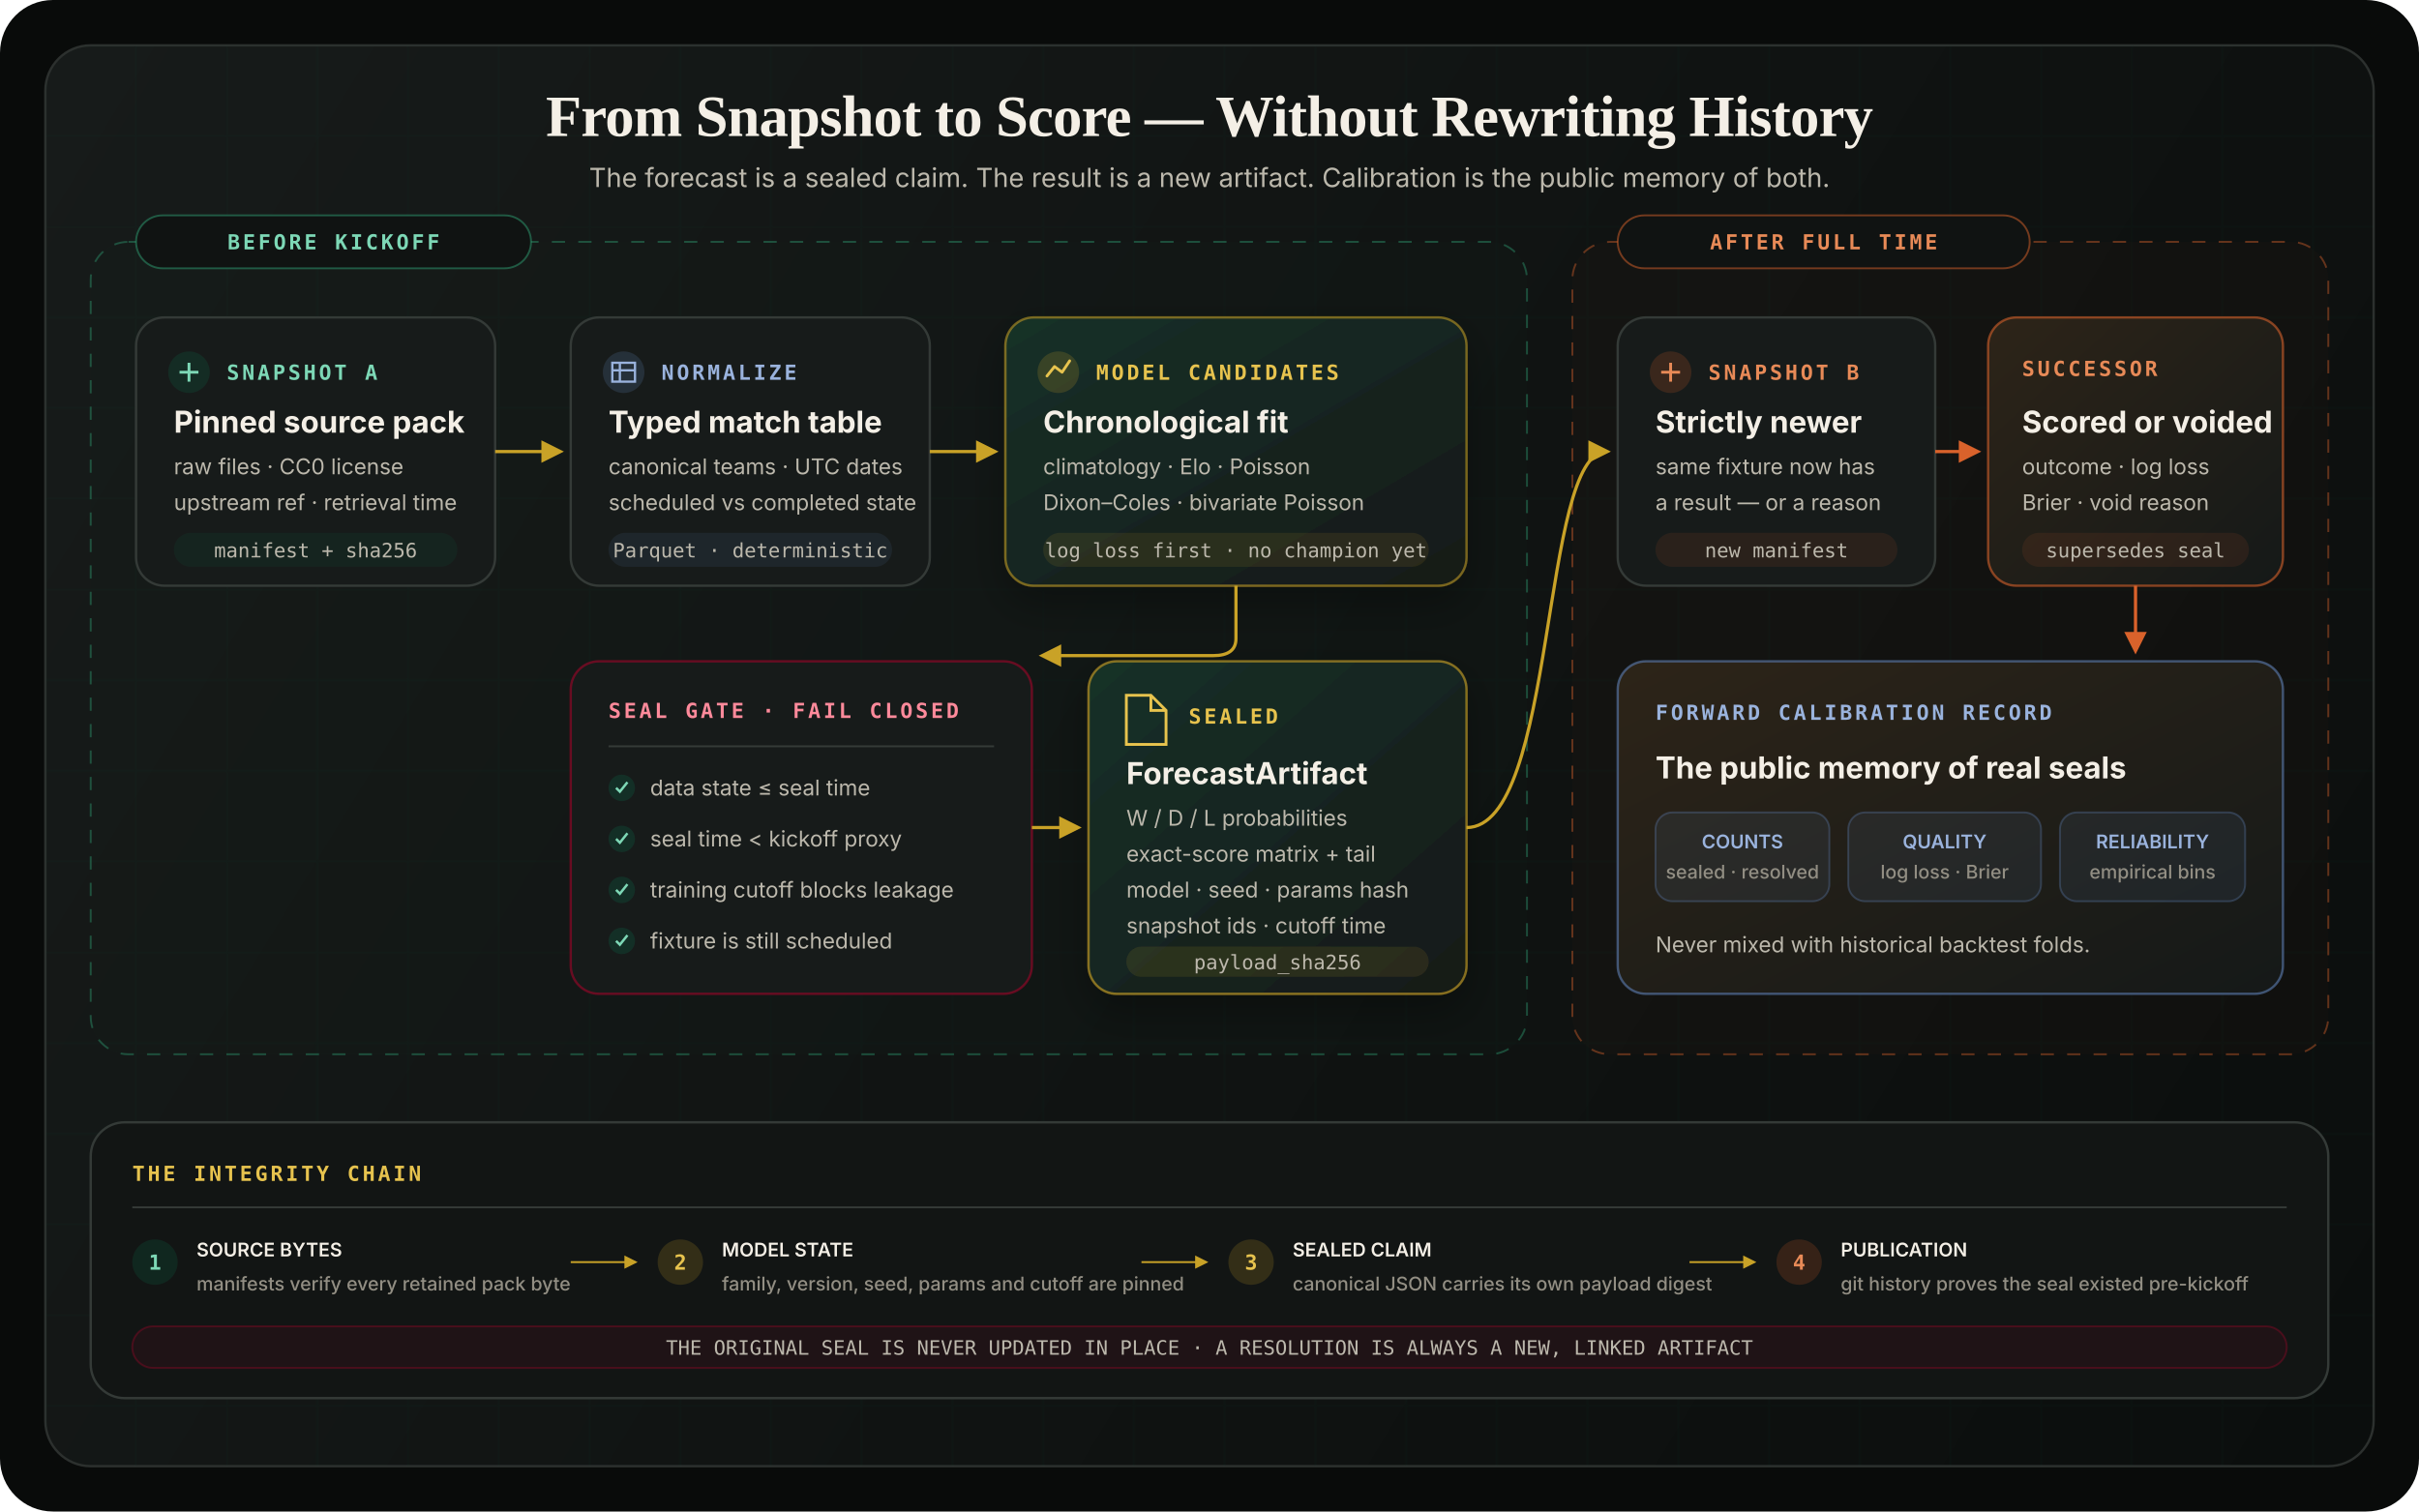
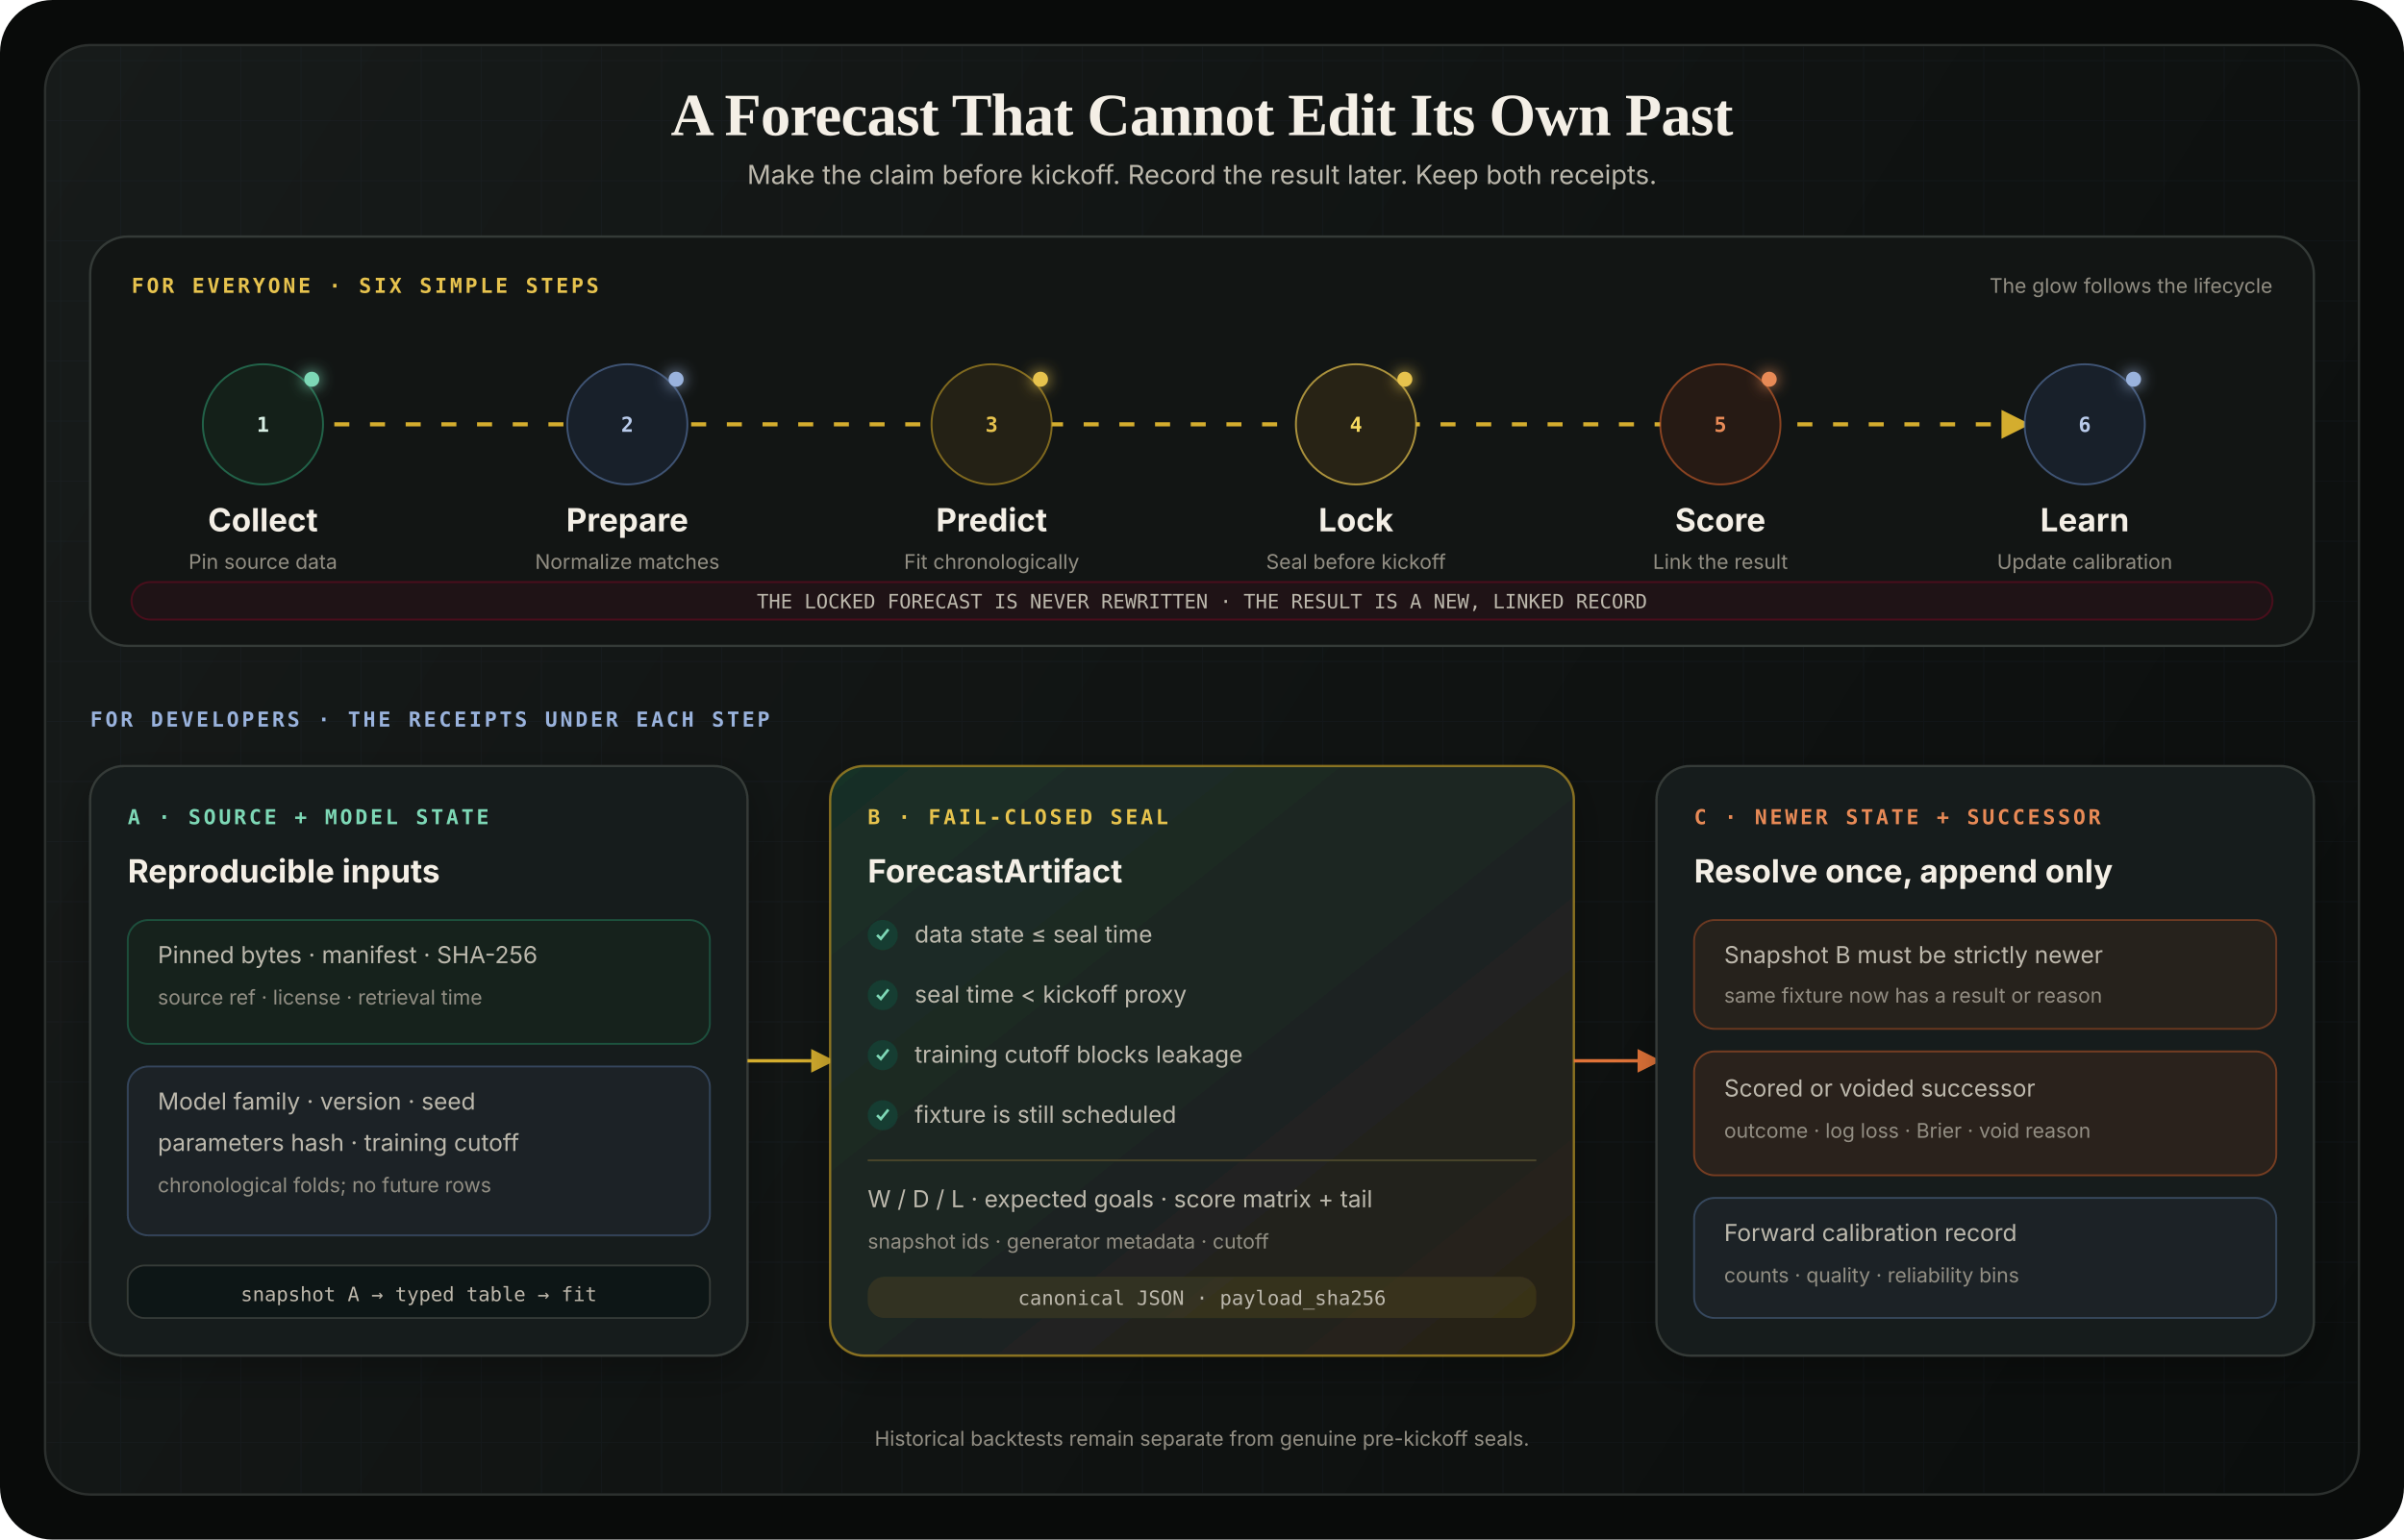
- <svg xmlns="http://www.w3.org/2000/svg" width="1280" height="800" viewBox="0 0 1280 800" fill="none" role="img" aria-labelledby="title desc">
+ <svg xmlns="http://www.w3.org/2000/svg" width="1280" height="820" viewBox="0 0 1280 820" role="img" aria-labelledby="title desc">
  <defs>
-     <linearGradient id="bg" x1="24" y1="24" x2="1256" y2="776" gradientUnits="userSpaceOnUse">
+     <linearGradient id="bg" x1="24" y1="24" x2="1256" y2="796" gradientUnits="userSpaceOnUse">
      <stop stop-color="#171B1A" />
      <stop offset=".55" stop-color="#101312" />
      <stop offset="1" stop-color="#0B0E0D" />
    </linearGradient>
-     <linearGradient id="before" x1="0" y1="0" x2="1" y2="1">
-       <stop stop-color="#173128" />
-       <stop offset="1" stop-color="#151918" />
+     <linearGradient id="seal" x1="0" y1="0" x2="1" y2="1">
+       <stop stop-color="#193026" />
+       <stop offset=".55" stop-color="#1E2423" />
+       <stop offset="1" stop-color="#292316" />
    </linearGradient>
-     <linearGradient id="after" x1="0" y1="0" x2="1" y2="1">
-       <stop stop-color="#2D2418" />
-       <stop offset="1" stop-color="#151918" />
-     </linearGradient>
-     <pattern id="pitch" width="48" height="48" patternUnits="userSpaceOnUse">
-       <path d="M0 24H48M24 0V48" stroke="#0B6E4F" stroke-opacity=".045" />
+     <pattern id="grid" width="32" height="32" patternUnits="userSpaceOnUse">
+       <path d="M32 0H0V32" fill="none" stroke="#6082B8" stroke-opacity=".045" />
    </pattern>
-     <filter id="shadow" x="-20%" y="-20%" width="140%" height="150%">
-       <feDropShadow dx="0" dy="9" stdDeviation="11" flood-color="#000" flood-opacity=".3" />
+     <filter id="shadow" x="-20%" y="-20%" width="140%" height="160%">
+       <feDropShadow dx="0" dy="8" stdDeviation="11" flood-color="#000" flood-opacity=".28" />
+     </filter>
+     <filter id="glow" x="-100%" y="-100%" width="300%" height="300%">
+       <feGaussianBlur stdDeviation="4" result="b" />
+       <feMerge>
+         <feMergeNode in="b" />
+         <feMergeNode in="SourceGraphic" />
+       </feMerge>
    </filter>
    <marker id="gold" viewBox="0 0 10 10" refX="8" refY="5" markerWidth="7" markerHeight="7" orient="auto">
-       <path d="M0 0L10 5L0 10Z" fill="#C9A227" />
-     </marker>
-     <marker id="green" viewBox="0 0 10 10" refX="8" refY="5" markerWidth="7" markerHeight="7" orient="auto">
-       <path d="M0 0L10 5L0 10Z" fill="#2F9E73" />
+       <path d="M0 0L10 5L0 10Z" fill="#D4AD2E" />
    </marker>
    <marker id="orange" viewBox="0 0 10 10" refX="8" refY="5" markerWidth="7" markerHeight="7" orient="auto">
-       <path d="M0 0L10 5L0 10Z" fill="#D9622B" />
+       <path d="M0 0L10 5L0 10Z" fill="#E07338" />
    </marker>
    <style>
-       .title{font:600 31px ui-serif,Georgia,"Times New Roman",serif;fill:#F4EFE6;letter-spacing:-.4px}.subtitle{font:400 14px -apple-system,BlinkMacSystemFont,"Segoe UI",sans-serif;fill:#BCB8AC}.eye{font:700 11px ui-monospace,"SF Mono",Menlo,monospace;letter-spacing:1.5px}.head{font:650 16px -apple-system,BlinkMacSystemFont,"Segoe UI",sans-serif;fill:#F4EFE6}.body{font:400 11.5px -apple-system,BlinkMacSystemFont,"Segoe UI",sans-serif;fill:#BCB8AC}.small{font:450 10px -apple-system,BlinkMacSystemFont,"Segoe UI",sans-serif;fill:#928E83}.mono{font:500 10.5px ui-monospace,"SF Mono",Menlo,monospace;fill:#BCB8AC}.chip{font:600 10px -apple-system,BlinkMacSystemFont,"Segoe UI",sans-serif}.card{fill:#171B1A;stroke:#343A37;stroke-width:1.25}.edge{stroke:#C9A227;stroke-width:1.7;fill:none;marker-end:url(#gold)}
+       .title{font:600 32px Georgia,"Times New Roman",serif;letter-spacing:-.35px;fill:#F4EFE6}.sub{font:400 14px -apple-system,BlinkMacSystemFont,"Segoe UI",sans-serif;fill:#BCB8AC}.kicker{font:700 11px ui-monospace,"SF Mono",Menlo,monospace;letter-spacing:1.45px}.head{font:650 17px -apple-system,BlinkMacSystemFont,"Segoe UI",sans-serif;fill:#F4EFE6}.body{font:400 12.5px -apple-system,BlinkMacSystemFont,"Segoe UI",sans-serif;fill:#BCB8AC}.small{font:400 10.8px -apple-system,BlinkMacSystemFont,"Segoe UI",sans-serif;fill:#928E83}.mono{font:500 10.5px ui-monospace,"SF Mono",Menlo,monospace;fill:#BCB8AC}.card{fill:#171B1A;stroke:#343A37;stroke-width:1.25}.rail{fill:none;stroke:#D4AD2E;stroke-width:2.2;stroke-dasharray:8 11;animation:travel 4s linear infinite}.beat{animation:beat 4.8s ease-in-out infinite;transform-box:fill-box;transform-origin:center}.d1{animation-delay:.8s}.d2{animation-delay:1.6s}.d3{animation-delay:2.4s}.d4{animation-delay:3.2s}.d5{animation-delay:4s}@keyframes travel{to{stroke-dashoffset:-76}}@keyframes beat{0%,18%,100%{opacity:.38;transform:scale(.92)}8%{opacity:1;transform:scale(1.08)}}@media(prefers-reduced-motion:reduce){.rail,.beat{animation:none}.beat{opacity:.75;transform:none}}
    </style>
  </defs>
-   <rect width="1280" height="800" rx="28" fill="#090B0A" />
-   <rect x="24" y="24" width="1232" height="752" rx="24" fill="url(#bg)" stroke="#2C302E" stroke-width="1.25" />
-   <rect x="24" y="24" width="1232" height="752" rx="24" fill="url(#pitch)" />
-   <text x="640" y="72" text-anchor="middle" class="title">From Snapshot to Score — Without Rewriting History</text>
-   <text x="640" y="99" text-anchor="middle" class="subtitle">The forecast is a sealed claim. The result is a new artifact. Calibration is the public memory of both.</text>
-   <rect x="48" y="128" width="760" height="430" rx="20" fill="#0B6E4F" fill-opacity=".025" stroke="#2F9E73" stroke-opacity=".42" stroke-dasharray="7 7" />
-   <rect x="72" y="114" width="209" height="28" rx="14" fill="#101312" stroke="#2F9E73" stroke-opacity=".5" />
-   <text x="176.5" y="132" text-anchor="middle" class="eye" fill="#7DD8B6">BEFORE KICKOFF</text>
-   <rect x="832" y="128" width="400" height="430" rx="20" fill="#D9622B" fill-opacity=".02" stroke="#D9622B" stroke-opacity=".42" stroke-dasharray="7 7" />
-   <rect x="856" y="114" width="218" height="28" rx="14" fill="#101312" stroke="#D9622B" stroke-opacity=".5" />
-   <text x="965" y="132" text-anchor="middle" class="eye" fill="#E88A57">AFTER FULL TIME</text>
-   <g transform="translate(72 168)">
-     <rect width="190" height="142" rx="15" class="card" />
-     <circle cx="28" cy="29" r="11" fill="#0B6E4F" fill-opacity=".2" />
-     <path d="M23 29h10M28 24v10" stroke="#7DD8B6" stroke-width="1.5" />
-     <text x="48" y="33" class="eye" fill="#7DD8B6">SNAPSHOT A</text>
-     <text x="20" y="61" class="head">Pinned source pack</text>
-     <text x="20" y="83" class="body">raw files · CC0 license</text>
-     <text x="20" y="102" class="body">upstream ref · retrieval time</text>
-     <rect x="20" y="114" width="150" height="18" rx="9" fill="#0B6E4F" fill-opacity=".11" />
-     <text x="95" y="127" text-anchor="middle" class="mono">manifest + sha256</text>
+   <rect width="1280" height="820" rx="28" fill="#090B0A" />
+   <rect x="24" y="24" width="1232" height="772" rx="24" fill="url(#bg)" stroke="#2C302E" stroke-width="1.25" />
+   <rect x="25" y="25" width="1230" height="770" rx="23" fill="url(#grid)" />
+   <text x="640" y="72" text-anchor="middle" class="title">A Forecast That Cannot Edit Its Own Past</text>
+   <text x="640" y="98" text-anchor="middle" class="sub">Make the claim before kickoff. Record the result later. Keep both receipts.</text>
+   <g transform="translate(48 126)">
+     <rect width="1184" height="218" rx="20" fill="#121514" stroke="#343A37" stroke-width="1.25" />
+     <text x="22" y="30" class="kicker" fill="#E7C34E">FOR EVERYONE · SIX SIMPLE STEPS</text>
+     <text x="1162" y="30" text-anchor="end" class="small">The glow follows the lifecycle</text>
+     <path d="M92 100H1030" class="rail" marker-end="url(#gold)" />
+     <g transform="translate(24 54)">
+       <circle cx="68" cy="46" r="32" fill="#142019" stroke="#2F9E73" stroke-opacity=".55" />
+       <circle cx="94" cy="22" r="4" fill="#7DD8B6" class="beat" filter="url(#glow)" />
+       <text x="68" y="50" text-anchor="middle" class="kicker" fill="#D8EFE4">1</text>
+       <text x="68" y="103" text-anchor="middle" class="head">Collect</text>
+       <text x="68" y="123" text-anchor="middle" class="small">Pin source data</text>
+     </g>
+     <g transform="translate(218 54)">
+       <circle cx="68" cy="46" r="32" fill="#18202A" stroke="#6082B8" stroke-opacity=".55" />
+       <circle cx="94" cy="22" r="4" fill="#9AB3DD" class="beat d1" filter="url(#glow)" />
+       <text x="68" y="50" text-anchor="middle" class="kicker" fill="#B9CBEB">2</text>
+       <text x="68" y="103" text-anchor="middle" class="head">Prepare</text>
+       <text x="68" y="123" text-anchor="middle" class="small">Normalize matches</text>
+     </g>
+     <g transform="translate(412 54)">
+       <circle cx="68" cy="46" r="32" fill="#242115" stroke="#C9A227" stroke-opacity=".58" />
+       <circle cx="94" cy="22" r="4" fill="#E7C34E" class="beat d2" filter="url(#glow)" />
+       <text x="68" y="50" text-anchor="middle" class="kicker" fill="#E7C34E">3</text>
+       <text x="68" y="103" text-anchor="middle" class="head">Predict</text>
+       <text x="68" y="123" text-anchor="middle" class="small">Fit chronologically</text>
+     </g>
+     <g transform="translate(606 54)">
+       <circle cx="68" cy="46" r="32" fill="#282315" stroke="#E7C34E" stroke-opacity=".7" />
+       <circle cx="94" cy="22" r="4" fill="#E7C34E" class="beat d3" filter="url(#glow)" />
+       <text x="68" y="50" text-anchor="middle" class="kicker" fill="#F6D95F">4</text>
+       <text x="68" y="103" text-anchor="middle" class="head">Lock</text>
+       <text x="68" y="123" text-anchor="middle" class="small">Seal before kickoff</text>
+     </g>
+     <g transform="translate(800 54)">
+       <circle cx="68" cy="46" r="32" fill="#261A14" stroke="#D9622B" stroke-opacity=".58" />
+       <circle cx="94" cy="22" r="4" fill="#E88A57" class="beat d4" filter="url(#glow)" />
+       <text x="68" y="50" text-anchor="middle" class="kicker" fill="#E88A57">5</text>
+       <text x="68" y="103" text-anchor="middle" class="head">Score</text>
+       <text x="68" y="123" text-anchor="middle" class="small">Link the result</text>
+     </g>
+     <g transform="translate(994 54)">
+       <circle cx="68" cy="46" r="32" fill="#18202A" stroke="#6082B8" stroke-opacity=".55" />
+       <circle cx="94" cy="22" r="4" fill="#9AB3DD" class="beat d5" filter="url(#glow)" />
+       <text x="68" y="50" text-anchor="middle" class="kicker" fill="#B9CBEB">6</text>
+       <text x="68" y="103" text-anchor="middle" class="head">Learn</text>
+       <text x="68" y="123" text-anchor="middle" class="small">Update calibration</text>
+     </g>
+     <rect x="22" y="184" width="1140" height="20" rx="10" fill="#BC002D" fill-opacity=".075" stroke="#BC002D" stroke-opacity=".3" />
+     <text x="592" y="198" text-anchor="middle" class="mono" fill="#FF8A9B">THE LOCKED FORECAST IS NEVER REWRITTEN · THE RESULT IS A NEW, LINKED RECORD</text>
  </g>
-   <g transform="translate(302 168)">
-     <rect width="190" height="142" rx="15" class="card" />
-     <circle cx="28" cy="29" r="11" fill="#6082B8" fill-opacity=".2" />
-     <path d="M22 24h12v10H22zM22 28h12M26 24v10" stroke="#9AB3DD" stroke-width="1.2" />
-     <text x="48" y="33" class="eye" fill="#9AB3DD">NORMALIZE</text>
-     <text x="20" y="61" class="head">Typed match table</text>
-     <text x="20" y="83" class="body">canonical teams · UTC dates</text>
-     <text x="20" y="102" class="body">scheduled vs completed state</text>
-     <rect x="20" y="114" width="150" height="18" rx="9" fill="#6082B8" fill-opacity=".11" />
-     <text x="95" y="127" text-anchor="middle" class="mono">Parquet · deterministic</text>
+   <g transform="translate(48 370)">
+     <text x="0" y="17" class="kicker" fill="#9AB3DD">FOR DEVELOPERS · THE RECEIPTS UNDER EACH STEP</text>
+     <g transform="translate(0 38)" filter="url(#shadow)">
+       <rect width="350" height="314" rx="18" class="card" />
+       <text x="20" y="31" class="kicker" fill="#7DD8B6">A · SOURCE + MODEL STATE</text>
+       <text x="20" y="62" class="head">Reproducible inputs</text>
+       <rect x="20" y="82" width="310" height="66" rx="11" fill="#0B6E4F" fill-opacity=".1" stroke="#2F9E73" stroke-opacity=".38" />
+       <text x="36" y="105" class="body">Pinned bytes · manifest · SHA-256</text>
+       <text x="36" y="127" class="small">source ref · license · retrieval time</text>
+       <rect x="20" y="160" width="310" height="90" rx="11" fill="#6082B8" fill-opacity=".09" stroke="#6082B8" stroke-opacity=".38" />
+       <text x="36" y="183" class="body">Model family · version · seed</text>
+       <text x="36" y="205" class="body">parameters hash · training cutoff</text>
+       <text x="36" y="227" class="small">chronological folds; no future rows</text>
+       <rect x="20" y="266" width="310" height="28" rx="9" fill="#101312" stroke="#343A37" />
+       <text x="175" y="285" text-anchor="middle" class="mono">snapshot A → typed table → fit</text>
+     </g>
+     <path d="M350 195H394" fill="none" stroke="#D4AD2E" stroke-width="1.8" marker-end="url(#gold)" />
+     <g transform="translate(394 38)" filter="url(#shadow)">
+       <rect width="396" height="314" rx="18" fill="url(#seal)" stroke="#C9A227" stroke-opacity=".62" stroke-width="1.25" />
+       <text x="20" y="31" class="kicker" fill="#E7C34E">B · FAIL-CLOSED SEAL</text>
+       <text x="20" y="62" class="head">ForecastArtifact</text>
+       <g transform="translate(20 82)">
+         <circle cx="8" cy="8" r="8" fill="#0B6E4F" fill-opacity=".28" />
+         <path d="M5 8l2 2 4-5" fill="none" stroke="#7DD8B6" stroke-width="1.4" />
+         <text x="25" y="12" class="body">data state ≤ seal time</text>
+         <circle cx="8" cy="40" r="8" fill="#0B6E4F" fill-opacity=".28" />
+         <path d="M5 40l2 2 4-5" fill="none" stroke="#7DD8B6" stroke-width="1.4" />
+         <text x="25" y="44" class="body">seal time &lt; kickoff proxy</text>
+         <circle cx="8" cy="72" r="8" fill="#0B6E4F" fill-opacity=".28" />
+         <path d="M5 72l2 2 4-5" fill="none" stroke="#7DD8B6" stroke-width="1.4" />
+         <text x="25" y="76" class="body">training cutoff blocks leakage</text>
+         <circle cx="8" cy="104" r="8" fill="#0B6E4F" fill-opacity=".28" />
+         <path d="M5 104l2 2 4-5" fill="none" stroke="#7DD8B6" stroke-width="1.4" />
+         <text x="25" y="108" class="body">fixture is still scheduled</text>
+       </g>
+       <path d="M20 210H376" stroke="#49442B" />
+       <text x="20" y="235" class="body">W / D / L · expected goals · score matrix + tail</text>
+       <text x="20" y="257" class="small">snapshot ids · generator metadata · cutoff</text>
+       <rect x="20" y="272" width="356" height="22" rx="9" fill="#C9A227" fill-opacity=".11" />
+       <text x="198" y="287" text-anchor="middle" class="mono" fill="#E7C34E">canonical JSON · payload_sha256</text>
+     </g>
+     <path d="M790 195H834" fill="none" stroke="#E07338" stroke-width="1.8" marker-end="url(#orange)" />
+     <g transform="translate(834 38)" filter="url(#shadow)">
+       <rect width="350" height="314" rx="18" class="card" />
+       <text x="20" y="31" class="kicker" fill="#E88A57">C · NEWER STATE + SUCCESSOR</text>
+       <text x="20" y="62" class="head">Resolve once, append only</text>
+       <rect x="20" y="82" width="310" height="58" rx="11" fill="#D9622B" fill-opacity=".09" stroke="#D9622B" stroke-opacity=".4" />
+       <text x="36" y="105" class="body">Snapshot B must be strictly newer</text>
+       <text x="36" y="126" class="small">same fixture now has a result or reason</text>
+       <rect x="20" y="152" width="310" height="66" rx="11" fill="#D9622B" fill-opacity=".1" stroke="#D9622B" stroke-opacity=".46" />
+       <text x="36" y="176" class="body">Scored or voided successor</text>
+       <text x="36" y="198" class="small">outcome · log loss · Brier · void reason</text>
+       <rect x="20" y="230" width="310" height="64" rx="11" fill="#6082B8" fill-opacity=".09" stroke="#6082B8" stroke-opacity=".4" />
+       <text x="36" y="253" class="body">Forward calibration record</text>
+       <text x="36" y="275" class="small">counts · quality · reliability bins</text>
+     </g>
  </g>
-   <g transform="translate(532 168)">
-     <rect width="244" height="142" rx="15" fill="url(#before)" stroke="#C9A227" stroke-opacity=".55" stroke-width="1.25" filter="url(#shadow)" />
-     <circle cx="28" cy="29" r="11" fill="#C9A227" fill-opacity=".19" />
-     <path d="M22 31l4-5 4 3 4-6" stroke="#E7C34E" stroke-width="1.5" stroke-linecap="round" stroke-linejoin="round" />
-     <text x="48" y="33" class="eye" fill="#E7C34E">MODEL CANDIDATES</text>
-     <text x="20" y="61" class="head">Chronological fit</text>
-     <text x="20" y="83" class="body">climatology · Elo · Poisson</text>
-     <text x="20" y="102" class="body">Dixon–Coles · bivariate Poisson</text>
-     <rect x="20" y="114" width="204" height="18" rx="9" fill="#C9A227" fill-opacity=".11" />
-     <text x="122" y="127" text-anchor="middle" class="mono">log loss first · no champion yet</text>
-   </g>
-   <path d="M262 239H296" class="edge" />
-   <path d="M492 239H526" class="edge" />
-   <g transform="translate(302 350)">
-     <rect width="244" height="176" rx="15" fill="#171B1A" stroke="#BC002D" stroke-opacity=".5" stroke-width="1.25" />
-     <text x="20" y="30" class="eye" fill="#FF8A9B">SEAL GATE · FAIL CLOSED</text>
-     <path d="M20 45H224" stroke="#343A37" />
-     <circle cx="27" cy="67" r="7" fill="#0B6E4F" fill-opacity=".25" />
-     <path d="M24 67l2 2 4-5" stroke="#7DD8B6" stroke-width="1.3" />
-     <text x="42" y="71" class="body">data state ≤ seal time</text>
-     <circle cx="27" cy="94" r="7" fill="#0B6E4F" fill-opacity=".25" />
-     <path d="M24 94l2 2 4-5" stroke="#7DD8B6" stroke-width="1.3" />
-     <text x="42" y="98" class="body">seal time &lt; kickoff proxy</text>
-     <circle cx="27" cy="121" r="7" fill="#0B6E4F" fill-opacity=".25" />
-     <path d="M24 121l2 2 4-5" stroke="#7DD8B6" stroke-width="1.3" />
-     <text x="42" y="125" class="body">training cutoff blocks leakage</text>
-     <circle cx="27" cy="148" r="7" fill="#0B6E4F" fill-opacity=".25" />
-     <path d="M24 148l2 2 4-5" stroke="#7DD8B6" stroke-width="1.3" />
-     <text x="42" y="152" class="body">fixture is still scheduled</text>
-   </g>
-   <g transform="translate(576 350)" filter="url(#shadow)">
-     <rect width="200" height="176" rx="15" fill="url(#before)" stroke="#C9A227" stroke-opacity=".62" stroke-width="1.25" />
-     <path d="M20 18h13l8 8v18H20zM33 18v8h8" stroke="#E7C34E" stroke-width="1.5" />
-     <text x="53" y="33" class="eye" fill="#E7C34E">SEALED</text>
-     <text x="20" y="65" class="head">ForecastArtifact</text>
-     <text x="20" y="87" class="body">W / D / L probabilities</text>
-     <text x="20" y="106" class="body">exact-score matrix + tail</text>
-     <text x="20" y="125" class="body">model · seed · params hash</text>
-     <text x="20" y="144" class="body">snapshot ids · cutoff time</text>
-     <rect x="20" y="151" width="160" height="16" rx="8" fill="#C9A227" fill-opacity=".12" />
-     <text x="100" y="163" text-anchor="middle" class="mono">payload_sha256</text>
-   </g>
-   <path d="M654 310V338C654 344 650 347 642 347H552" class="edge" />
-   <path d="M546 438H570" class="edge" />
-   <g transform="translate(856 168)">
-     <rect width="168" height="142" rx="15" class="card" />
-     <circle cx="28" cy="29" r="11" fill="#D9622B" fill-opacity=".18" />
-     <path d="M23 29h10M28 24v10" stroke="#E88A57" stroke-width="1.5" />
-     <text x="48" y="33" class="eye" fill="#E88A57">SNAPSHOT B</text>
-     <text x="20" y="61" class="head">Strictly newer</text>
-     <text x="20" y="83" class="body">same fixture now has</text>
-     <text x="20" y="102" class="body">a result — or a reason</text>
-     <rect x="20" y="114" width="128" height="18" rx="9" fill="#D9622B" fill-opacity=".1" />
-     <text x="84" y="127" text-anchor="middle" class="mono">new manifest</text>
-   </g>
-   <g transform="translate(1052 168)">
-     <rect width="156" height="142" rx="15" fill="url(#after)" stroke="#D9622B" stroke-opacity=".58" stroke-width="1.25" />
-     <text x="18" y="31" class="eye" fill="#E88A57">SUCCESSOR</text>
-     <text x="18" y="61" class="head">Scored or voided</text>
-     <text x="18" y="83" class="body">outcome · log loss</text>
-     <text x="18" y="102" class="body">Brier · void reason</text>
-     <rect x="18" y="114" width="120" height="18" rx="9" fill="#D9622B" fill-opacity=".1" />
-     <text x="78" y="127" text-anchor="middle" class="mono">supersedes seal</text>
-   </g>
-   <path d="M1024 239H1046" stroke="#D9622B" stroke-width="1.7" fill="none" marker-end="url(#orange)" />
-   <path d="M776 438C824 438 815 239 850 239" stroke="#C9A227" stroke-width="1.7" fill="none" marker-end="url(#gold)" />
-   <g transform="translate(856 350)">
-     <rect width="352" height="176" rx="15" fill="url(#after)" stroke="#6082B8" stroke-opacity=".58" stroke-width="1.25" />
-     <text x="20" y="31" class="eye" fill="#9AB3DD">FORWARD CALIBRATION RECORD</text>
-     <text x="20" y="62" class="head">The public memory of real seals</text>
-     <g transform="translate(20 80)">
-       <rect width="92" height="47" rx="9" fill="#6082B8" fill-opacity=".1" stroke="#6082B8" stroke-opacity=".32" />
-       <text x="46" y="19" text-anchor="middle" class="chip" fill="#9AB3DD">COUNTS</text>
-       <text x="46" y="35" text-anchor="middle" class="small">sealed · resolved</text>
-       <rect x="102" width="102" height="47" rx="9" fill="#6082B8" fill-opacity=".1" stroke="#6082B8" stroke-opacity=".32" />
-       <text x="153" y="19" text-anchor="middle" class="chip" fill="#9AB3DD">QUALITY</text>
-       <text x="153" y="35" text-anchor="middle" class="small">log loss · Brier</text>
-       <rect x="214" width="98" height="47" rx="9" fill="#6082B8" fill-opacity=".1" stroke="#6082B8" stroke-opacity=".32" />
-       <text x="263" y="19" text-anchor="middle" class="chip" fill="#9AB3DD">RELIABILITY</text>
-       <text x="263" y="35" text-anchor="middle" class="small">empirical bins</text>
-     </g>
-     <text x="20" y="154" class="body">Never mixed with historical backtest folds.</text>
-   </g>
-   <path d="M1130 310V344" stroke="#D9622B" stroke-width="1.7" fill="none" marker-end="url(#orange)" />
-   <g transform="translate(48 594)">
-     <rect width="1184" height="146" rx="18" fill="#121514" stroke="#343A37" stroke-width="1.25" />
-     <text x="22" y="31" class="eye" fill="#E7C34E">THE INTEGRITY CHAIN</text>
-     <path d="M22 45H1162" stroke="#343A37" />
-     <g transform="translate(22 62)">
-       <circle cx="12" cy="12" r="12" fill="#0B6E4F" fill-opacity=".2" />
-       <text x="12" y="16" text-anchor="middle" class="eye" fill="#7DD8B6">1</text>
-       <text x="34" y="9" class="chip" fill="#F4EFE6">SOURCE BYTES</text>
-       <text x="34" y="27" class="small">manifests verify every retained pack byte</text>
-       <path d="M232 12H266" stroke="#C9A227" marker-end="url(#gold)" />
-       <circle cx="290" cy="12" r="12" fill="#C9A227" fill-opacity=".18" />
-       <text x="290" y="16" text-anchor="middle" class="eye" fill="#E7C34E">2</text>
-       <text x="312" y="9" class="chip" fill="#F4EFE6">MODEL STATE</text>
-       <text x="312" y="27" class="small">family, version, seed, params and cutoff are pinned</text>
-       <path d="M534 12H568" stroke="#C9A227" marker-end="url(#gold)" />
-       <circle cx="592" cy="12" r="12" fill="#C9A227" fill-opacity=".18" />
-       <text x="592" y="16" text-anchor="middle" class="eye" fill="#E7C34E">3</text>
-       <text x="614" y="9" class="chip" fill="#F4EFE6">SEALED CLAIM</text>
-       <text x="614" y="27" class="small">canonical JSON carries its own payload digest</text>
-       <path d="M824 12H858" stroke="#C9A227" marker-end="url(#gold)" />
-       <circle cx="882" cy="12" r="12" fill="#D9622B" fill-opacity=".18" />
-       <text x="882" y="16" text-anchor="middle" class="eye" fill="#E88A57">4</text>
-       <text x="904" y="9" class="chip" fill="#F4EFE6">PUBLICATION</text>
-       <text x="904" y="27" class="small">git history proves the seal existed pre-kickoff</text>
-     </g>
-     <rect x="22" y="108" width="1140" height="22" rx="11" fill="#BC002D" fill-opacity=".075" stroke="#BC002D" stroke-opacity=".3" />
-     <text x="592" y="123" text-anchor="middle" class="mono" fill="#FF8A9B">THE ORIGINAL SEAL IS NEVER UPDATED IN PLACE · A RESOLUTION IS ALWAYS A NEW, LINKED ARTIFACT</text>
-   </g>
+   <text x="640" y="770" text-anchor="middle" class="small">Historical backtests remain separate from genuine pre-kickoff seals.</text>
</svg>
